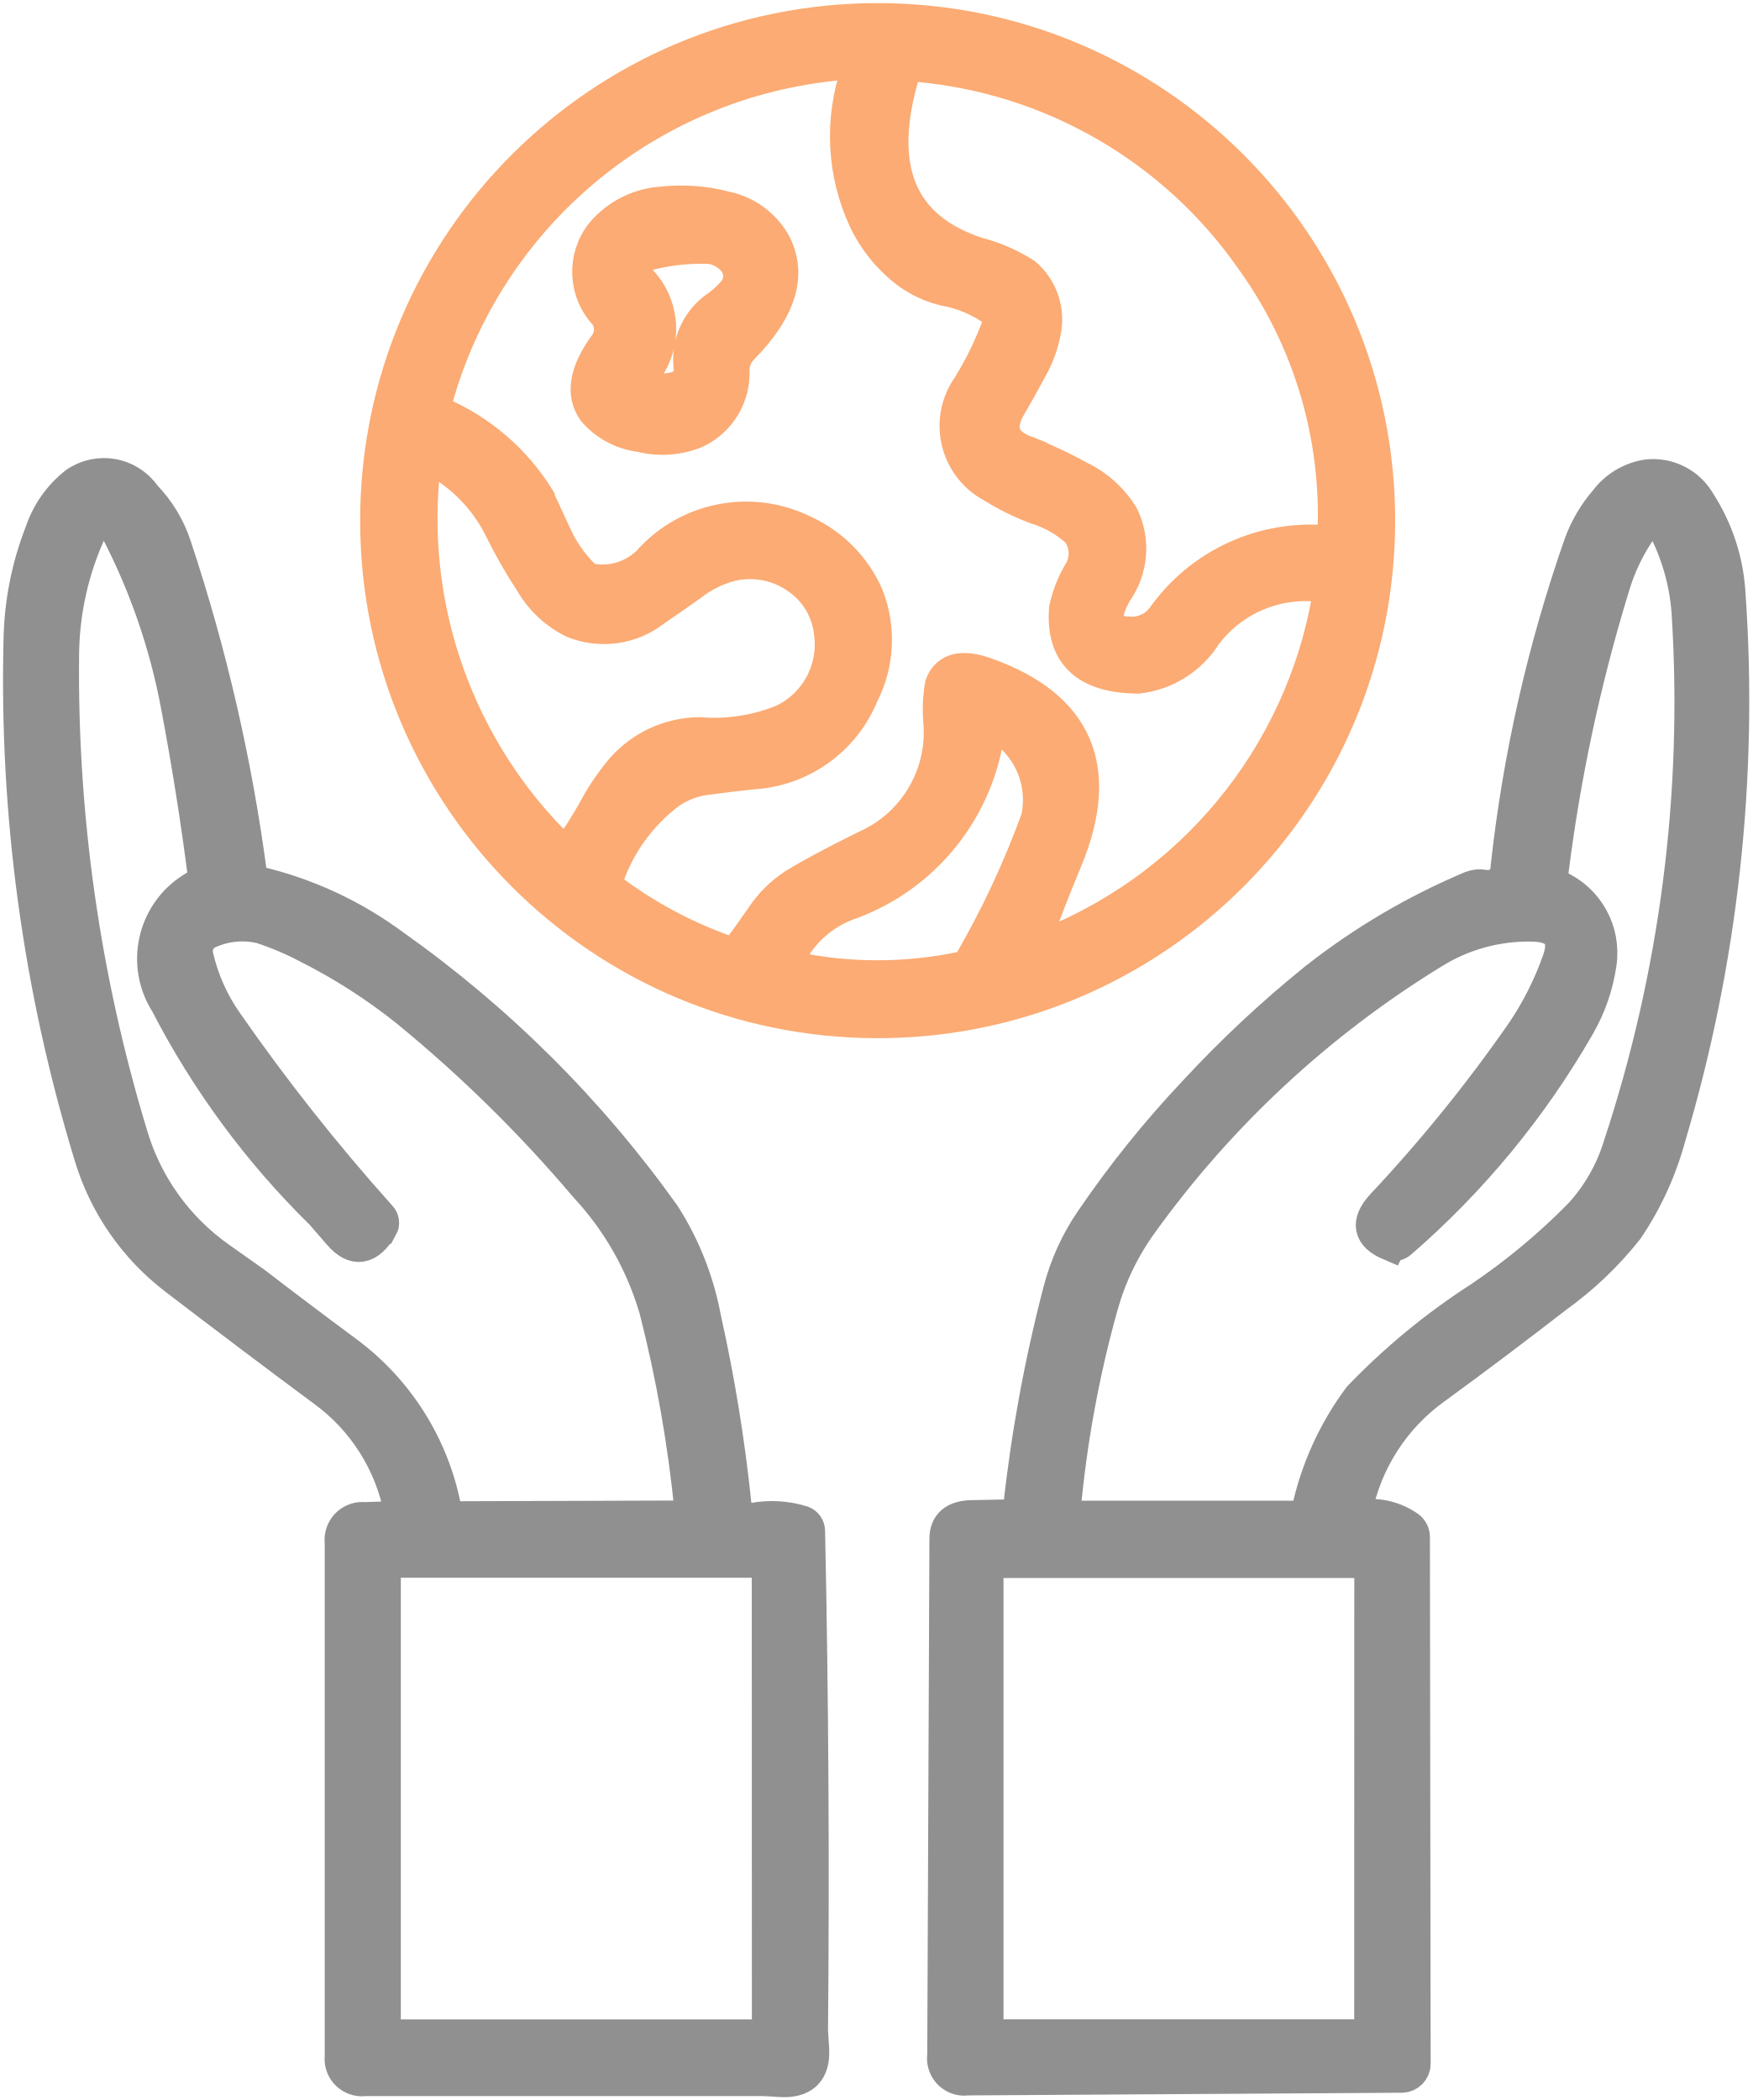
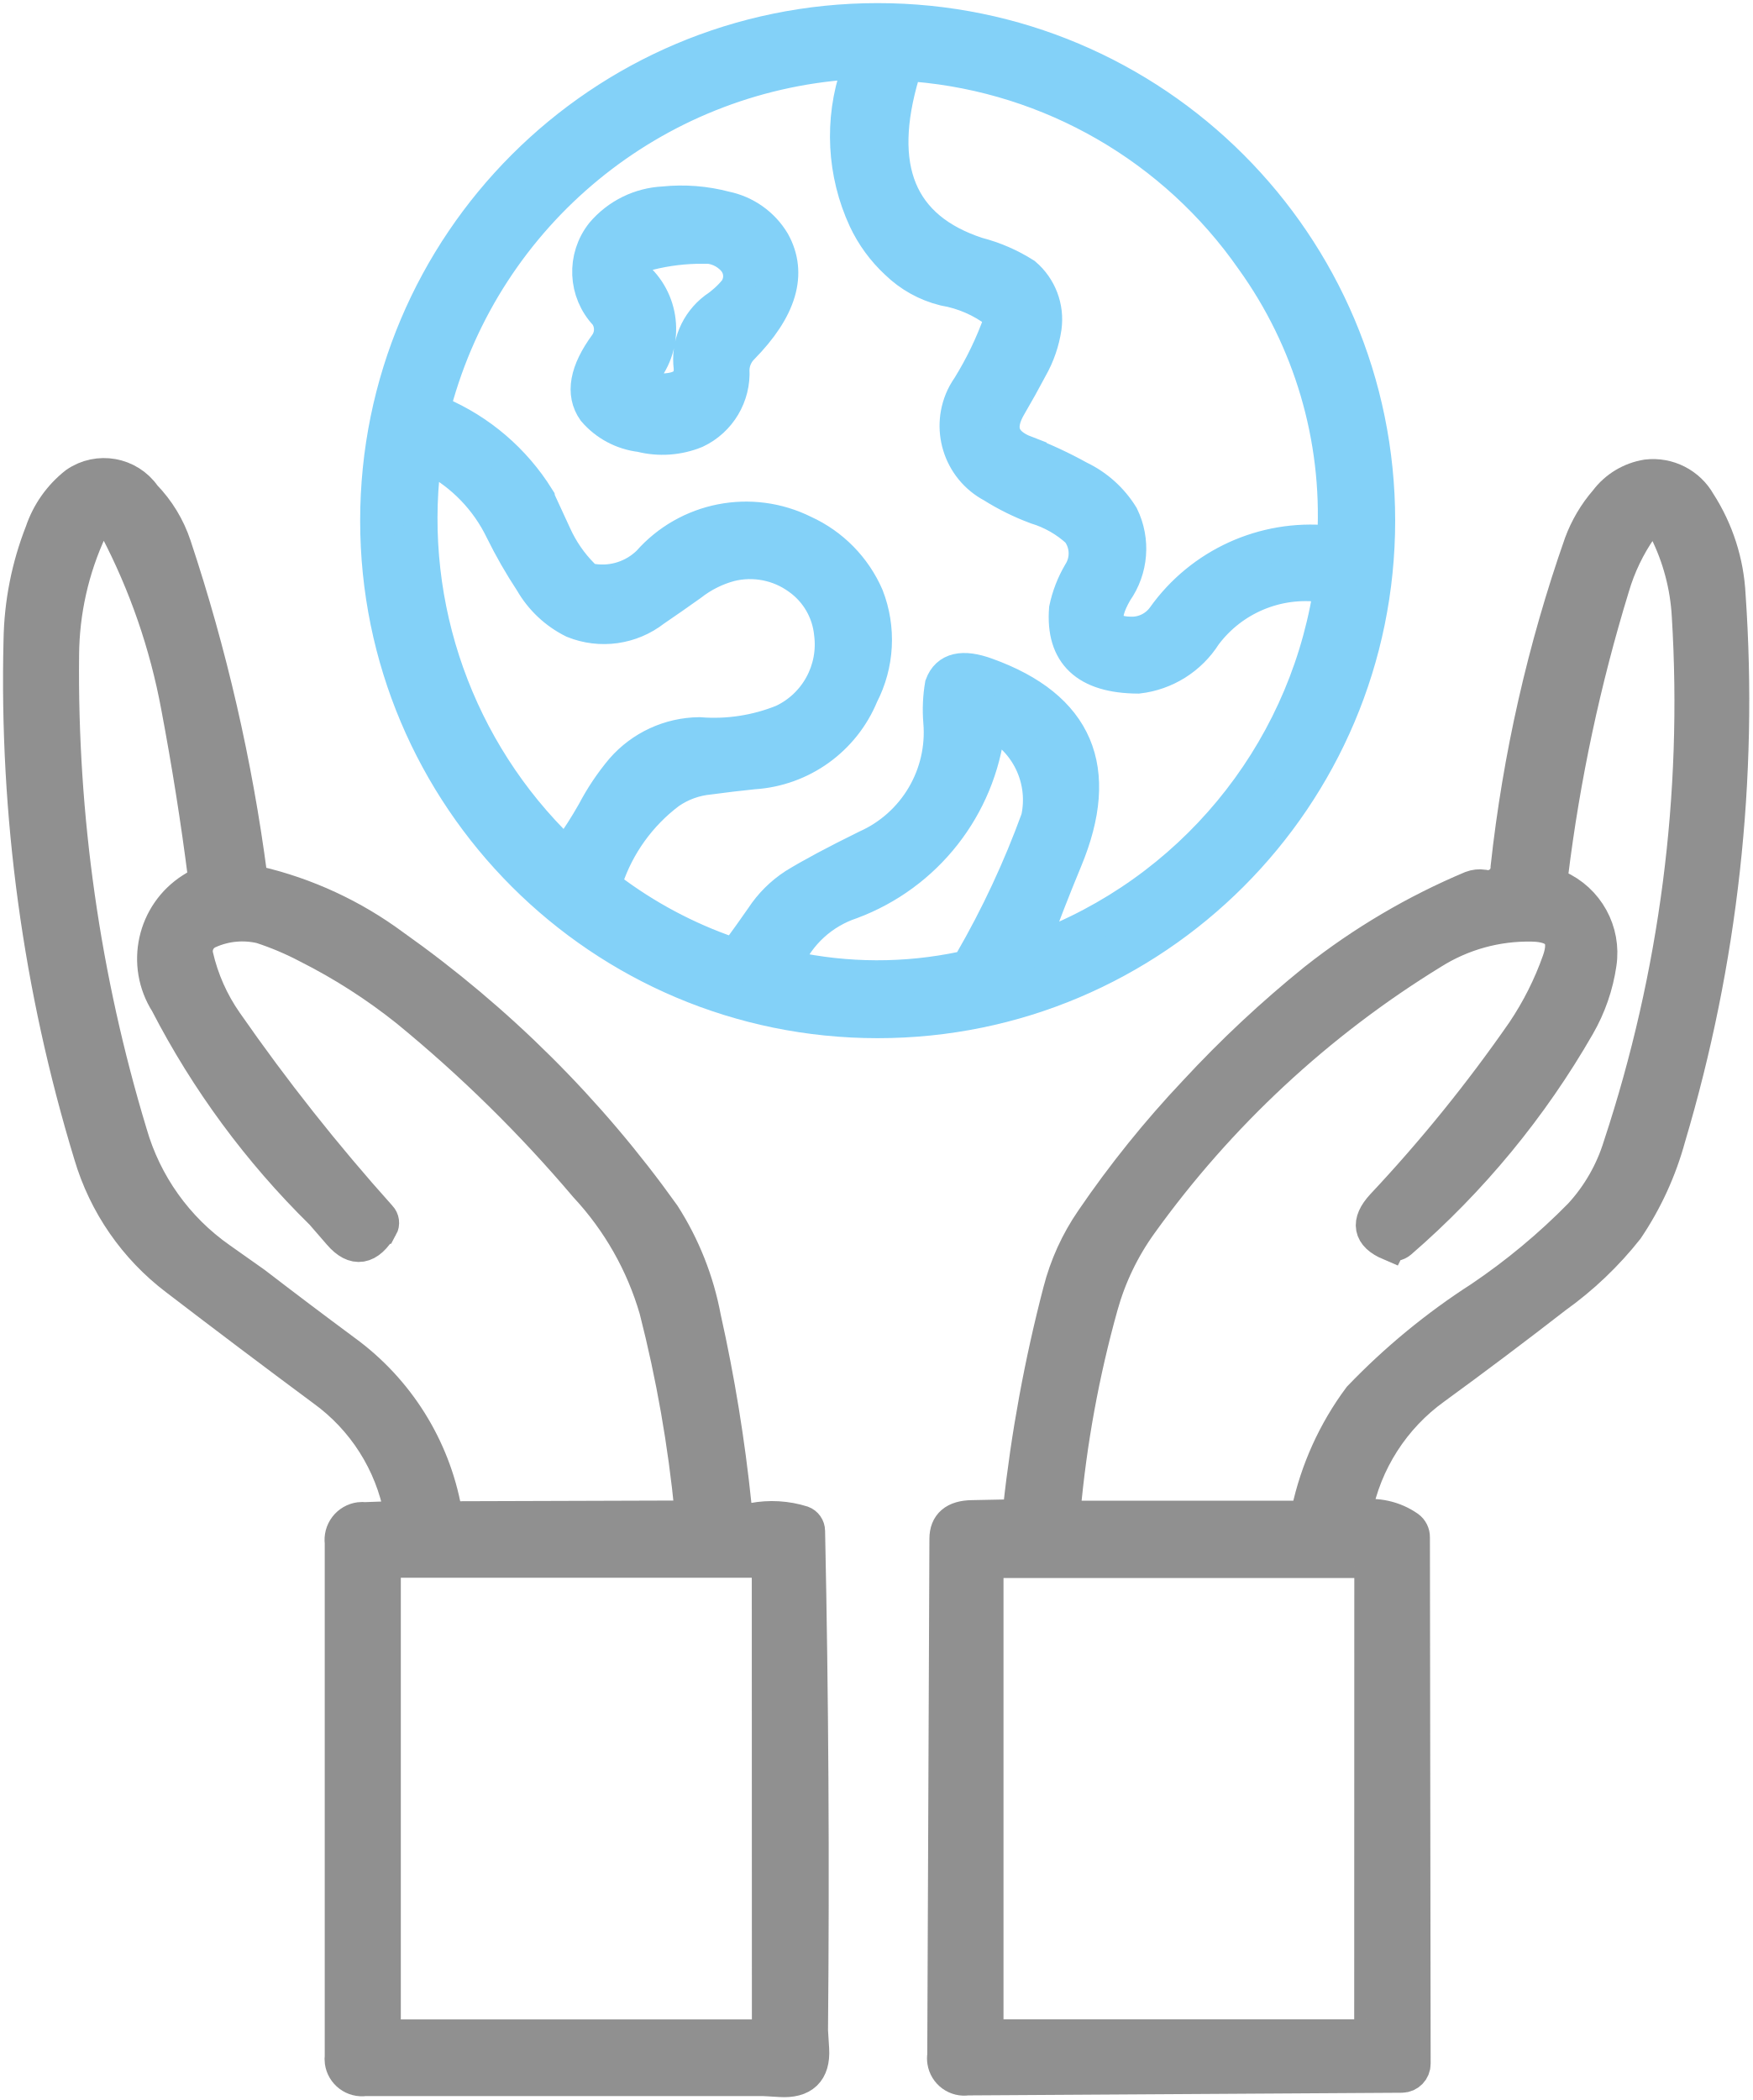
<svg xmlns="http://www.w3.org/2000/svg" id="responsable" width="33.453" height="40.076" viewBox="0 0 33.453 40.076">
  <defs>
    <clipPath id="clip-path">
      <rect id="Rectangle_239" data-name="Rectangle 239" width="33.453" height="40.076" fill="none" />
    </clipPath>
    <clipPath id="clip-path-2">
      <rect id="Rectangle_238" data-name="Rectangle 238" width="33.453" height="40.075" fill="none" />
    </clipPath>
  </defs>
  <g id="Groupe_821" data-name="Groupe 821" clip-path="url(#clip-path)">
    <g id="Groupe_820" data-name="Groupe 820" transform="translate(0 0)">
      <g id="Groupe_819" data-name="Groupe 819" clip-path="url(#clip-path-2)">
        <g id="Groupe_818" data-name="Groupe 818" transform="translate(0 0)" opacity="0.6">
          <g id="Groupe_817" data-name="Groupe 817">
            <g id="Groupe_816" data-name="Groupe 816" clip-path="url(#clip-path)">
              <g id="Groupe_815" data-name="Groupe 815" transform="translate(0 0)">
                <g id="Groupe_814" data-name="Groupe 814" clip-path="url(#clip-path-2)">
-                   <path id="Tracé_316" data-name="Tracé 316" d="M25.358,9.884A9.553,9.553,0,1,1,15.806.332a9.553,9.553,0,0,1,9.552,9.552M14.22,16.846q.476-.293,1.368-.733A2.392,2.392,0,0,0,17,13.723a2.878,2.878,0,0,1,.03-.7q.169-.449.852-.2,2.593.932,1.507,3.539-.337.815-.639,1.642c-.026.074,0,.1.07.067A8.76,8.76,0,0,0,24.429,11.3a.153.153,0,0,0-.119-.181.028.028,0,0,0-.014,0,2.41,2.41,0,0,0-2.248.943,1.735,1.735,0,0,1-1.273.8Q19.3,12.853,19.4,11.569a2.271,2.271,0,0,1,.264-.682.694.694,0,0,0-.031-.8,2.081,2.081,0,0,0-.8-.458A4.529,4.529,0,0,1,18,9.219a1.292,1.292,0,0,1-.537-1.747,1.276,1.276,0,0,1,.09-.146,6.6,6.6,0,0,0,.592-1.233.177.177,0,0,0-.053-.189,2.325,2.325,0,0,0-1.015-.442,1.994,1.994,0,0,1-.908-.506,2.643,2.643,0,0,1-.6-.821,3.767,3.767,0,0,1-.145-2.81.14.14,0,0,0-.091-.176h0a.144.144,0,0,0-.059-.006A8.834,8.834,0,0,0,7.35,7.653a.153.153,0,0,0,.081.186A4.129,4.129,0,0,1,9.315,9.453c0,.008.114.244.326.71a2.618,2.618,0,0,0,.532.77.358.358,0,0,0,.2.1,1.261,1.261,0,0,0,1.063-.346,2.474,2.474,0,0,1,2.961-.58A2.387,2.387,0,0,1,15.6,11.33a2.286,2.286,0,0,1-.1,1.879,2.392,2.392,0,0,1-2.068,1.48q-.421.043-.839.1a1.618,1.618,0,0,0-.77.28,3.464,3.464,0,0,0-1.2,1.668.157.157,0,0,0,.053.18,8.336,8.336,0,0,0,2.306,1.23.163.163,0,0,0,.178-.062c.151-.206.3-.415.445-.626a2.109,2.109,0,0,1,.616-.612m4.408-8.258a7.984,7.984,0,0,1,1.021.476,1.933,1.933,0,0,1,.816.733,1.418,1.418,0,0,1-.113,1.436q-.463.789.275.807a.753.753,0,0,0,.639-.311,3.443,3.443,0,0,1,3.14-1.435.111.111,0,0,0,.12-.1v-.006A8.346,8.346,0,0,0,22.958,4.9a8.734,8.734,0,0,0-6.429-3.71.229.229,0,0,0-.244.165q-.811,2.716,1.423,3.45a3.143,3.143,0,0,1,.9.391A1.123,1.123,0,0,1,18.994,6.2a2.219,2.219,0,0,1-.266.766c-.129.244-.262.483-.4.719q-.378.64.3.9M9.195,11.051a8.94,8.94,0,0,1-.563-.984A3.05,3.05,0,0,0,7.32,8.7a.118.118,0,0,0-.161.049h0a.125.125,0,0,0-.013.045,8.811,8.811,0,0,0,2.629,7.393.1.1,0,0,0,.138,0l.009-.012a8.09,8.09,0,0,0,.47-.733,4.471,4.471,0,0,1,.541-.807,1.979,1.979,0,0,1,1.465-.679,3.505,3.505,0,0,0,1.6-.245,1.624,1.624,0,0,0,.916-1.677,1.479,1.479,0,0,0-.612-1.055,1.58,1.58,0,0,0-1.311-.259,2.091,2.091,0,0,0-.755.377c-.23.166-.465.328-.7.488A1.553,1.553,0,0,1,10,11.805a1.9,1.9,0,0,1-.807-.757m8.878,2.722a.1.1,0,0,0-.145.021.1.1,0,0,0-.018.041A4.06,4.06,0,0,1,15.3,17.164a2.055,2.055,0,0,0-1.231,1.121.093.093,0,0,0,.046.124h0a.057.057,0,0,0,.02.007,7.827,7.827,0,0,0,3.286.01.247.247,0,0,0,.168-.124,17.175,17.175,0,0,0,1.274-2.731,1.664,1.664,0,0,0-.793-1.8" transform="translate(0.943 0.05)" fill="#f97316" />
-                   <path id="Tracé_317" data-name="Tracé 317" d="M25.359,9.885A9.553,9.553,0,1,1,15.805.333,9.553,9.553,0,0,1,25.359,9.885ZM14.22,16.847q.476-.293,1.37-.733A2.394,2.394,0,0,0,17,13.724a2.822,2.822,0,0,1,.03-.7q.167-.449.851-.2,2.593.932,1.508,3.539-.338.815-.639,1.642c-.028.074,0,.1.069.067A8.758,8.758,0,0,0,24.429,11.3a.151.151,0,0,0-.119-.18.028.028,0,0,0-.014,0,2.4,2.4,0,0,0-2.247.943,1.74,1.74,0,0,1-1.274.8Q19.3,12.854,19.4,11.57a2.271,2.271,0,0,1,.264-.682.7.7,0,0,0-.032-.8,2.078,2.078,0,0,0-.8-.457A4.519,4.519,0,0,1,18,9.22a1.293,1.293,0,0,1-.539-1.748,1.693,1.693,0,0,1,.09-.145,6.53,6.53,0,0,0,.593-1.233.179.179,0,0,0-.053-.189,2.317,2.317,0,0,0-1.015-.442,1.982,1.982,0,0,1-.908-.506,2.665,2.665,0,0,1-.6-.821,3.778,3.778,0,0,1-.145-2.81.141.141,0,0,0-.09-.177h0a.128.128,0,0,0-.059-.006A8.834,8.834,0,0,0,7.351,7.654a.153.153,0,0,0,.081.186A4.134,4.134,0,0,1,9.316,9.454c0,.008.113.244.326.71a2.611,2.611,0,0,0,.532.77.354.354,0,0,0,.2.1,1.263,1.263,0,0,0,1.063-.348,2.473,2.473,0,0,1,2.961-.58A2.391,2.391,0,0,1,15.6,11.331a2.286,2.286,0,0,1-.1,1.879,2.394,2.394,0,0,1-2.068,1.48q-.421.043-.84.1a1.61,1.61,0,0,0-.769.28,3.456,3.456,0,0,0-1.2,1.668.155.155,0,0,0,.053.18,8.314,8.314,0,0,0,2.305,1.23.162.162,0,0,0,.178-.062c.151-.206.3-.415.447-.627A2.118,2.118,0,0,1,14.22,16.847ZM18.627,8.59a8,8,0,0,1,1.022.476,1.933,1.933,0,0,1,.816.733,1.416,1.416,0,0,1-.114,1.436q-.461.791.275.807a.75.75,0,0,0,.639-.311A3.444,3.444,0,0,1,24.4,10.3a.11.11,0,0,0,.12-.1v-.006A8.345,8.345,0,0,0,22.959,4.9a8.735,8.735,0,0,0-6.43-3.714.229.229,0,0,0-.243.163Q15.475,4.069,17.709,4.8a3.151,3.151,0,0,1,.9.39A1.123,1.123,0,0,1,18.993,6.2a2.214,2.214,0,0,1-.265.768c-.129.244-.262.483-.4.719q-.38.639.3.9ZM9.2,11.052a9.056,9.056,0,0,1-.564-.984A3.062,3.062,0,0,0,7.321,8.7a.121.121,0,0,0-.162.051.1.1,0,0,0-.014.045,8.816,8.816,0,0,0,2.629,7.393.1.1,0,0,0,.139,0h0l.009-.01a7.989,7.989,0,0,0,.468-.733,4.533,4.533,0,0,1,.541-.807A1.979,1.979,0,0,1,12.4,13.96a3.508,3.508,0,0,0,1.6-.245,1.623,1.623,0,0,0,.915-1.677,1.474,1.474,0,0,0-.611-1.055,1.582,1.582,0,0,0-1.312-.259,2.1,2.1,0,0,0-.754.377c-.231.165-.465.328-.7.488A1.553,1.553,0,0,1,10,11.805,1.892,1.892,0,0,1,9.2,11.052Zm8.878,2.722a.1.1,0,0,0-.145.021.1.1,0,0,0-.018.041A4.06,4.06,0,0,1,15.3,17.168a2.055,2.055,0,0,0-1.231,1.121.093.093,0,0,0,.046.124h0a.057.057,0,0,0,.02.007,7.827,7.827,0,0,0,3.286.01.247.247,0,0,0,.168-.124,17.175,17.175,0,0,0,1.274-2.731,1.666,1.666,0,0,0-.79-1.8Z" transform="translate(0.944 0.05)" fill="none" stroke="#f97316" stroke-miterlimit="10" stroke-width="0.647" />
-                   <path id="Tracé_318" data-name="Tracé 318" d="M13.285,4.114q.5.9-.6,2.013a.636.636,0,0,0-.181.417,1.224,1.224,0,0,1-.7,1.18,1.673,1.673,0,0,1-1.052.074,1.378,1.378,0,0,1-.887-.473q-.34-.482.224-1.253a.5.5,0,0,0,0-.584,1.17,1.17,0,0,1-.067-1.539A1.628,1.628,0,0,1,11.2,3.373a3.274,3.274,0,0,1,1.173.092,1.389,1.389,0,0,1,.91.65m-1.334.09a4.135,4.135,0,0,0-1.036.124q-.482.112-.19.511a1.32,1.32,0,0,1,.041,1.822c-.134.151-.1.239.1.265q.879.11.844-.42a1.21,1.21,0,0,1,.465-1.113,1.836,1.836,0,0,0,.39-.353.474.474,0,0,0-.023-.582.74.74,0,0,0-.592-.254" transform="translate(1.47 0.506)" fill="#f97316" />
-                   <path id="Tracé_319" data-name="Tracé 319" d="M13.285,4.114q.5.9-.594,2.013a.625.625,0,0,0-.181.417,1.228,1.228,0,0,1-.7,1.18,1.674,1.674,0,0,1-1.052.074,1.381,1.381,0,0,1-.888-.473q-.338-.482.226-1.253a.5.5,0,0,0,0-.582,1.175,1.175,0,0,1-.067-1.54,1.635,1.635,0,0,1,1.17-.575,3.266,3.266,0,0,1,1.172.092A1.388,1.388,0,0,1,13.285,4.114Zm-1.334.09a4.135,4.135,0,0,0-1.036.124q-.482.112-.19.511a1.32,1.32,0,0,1,.041,1.822c-.134.151-.1.239.1.265q.879.11.844-.42a1.208,1.208,0,0,1,.465-1.112,1.815,1.815,0,0,0,.391-.353.475.475,0,0,0-.023-.582A.744.744,0,0,0,11.951,4.2Z" transform="translate(1.47 0.506)" fill="none" stroke="#f97316" stroke-miterlimit="10" stroke-width="0.647" />
+                   <path id="Tracé_316" data-name="Tracé 316" d="M25.358,9.884A9.553,9.553,0,1,1,15.806.332a9.553,9.553,0,0,1,9.552,9.552M14.22,16.846q.476-.293,1.368-.733A2.392,2.392,0,0,0,17,13.723a2.878,2.878,0,0,1,.03-.7q.169-.449.852-.2,2.593.932,1.507,3.539-.337.815-.639,1.642c-.026.074,0,.1.07.067A8.76,8.76,0,0,0,24.429,11.3a.153.153,0,0,0-.119-.181.028.028,0,0,0-.014,0,2.41,2.41,0,0,0-2.248.943,1.735,1.735,0,0,1-1.273.8Q19.3,12.853,19.4,11.569a2.271,2.271,0,0,1,.264-.682.694.694,0,0,0-.031-.8,2.081,2.081,0,0,0-.8-.458A4.529,4.529,0,0,1,18,9.219a1.292,1.292,0,0,1-.537-1.747,1.276,1.276,0,0,1,.09-.146,6.6,6.6,0,0,0,.592-1.233.177.177,0,0,0-.053-.189,2.325,2.325,0,0,0-1.015-.442,1.994,1.994,0,0,1-.908-.506,2.643,2.643,0,0,1-.6-.821,3.767,3.767,0,0,1-.145-2.81.14.14,0,0,0-.091-.176h0a.144.144,0,0,0-.059-.006A8.834,8.834,0,0,0,7.35,7.653a.153.153,0,0,0,.081.186A4.129,4.129,0,0,1,9.315,9.453c0,.008.114.244.326.71a2.618,2.618,0,0,0,.532.77.358.358,0,0,0,.2.1,1.261,1.261,0,0,0,1.063-.346,2.474,2.474,0,0,1,2.961-.58A2.387,2.387,0,0,1,15.6,11.33a2.286,2.286,0,0,1-.1,1.879,2.392,2.392,0,0,1-2.068,1.48q-.421.043-.839.1a1.618,1.618,0,0,0-.77.28,3.464,3.464,0,0,0-1.2,1.668.157.157,0,0,0,.053.18,8.336,8.336,0,0,0,2.306,1.23.163.163,0,0,0,.178-.062c.151-.206.3-.415.445-.626a2.109,2.109,0,0,1,.616-.612m4.408-8.258a7.984,7.984,0,0,1,1.021.476,1.933,1.933,0,0,1,.816.733,1.418,1.418,0,0,1-.113,1.436q-.463.789.275.807a.753.753,0,0,0,.639-.311,3.443,3.443,0,0,1,3.14-1.435.111.111,0,0,0,.12-.1v-.006A8.346,8.346,0,0,0,22.958,4.9a8.734,8.734,0,0,0-6.429-3.71.229.229,0,0,0-.244.165q-.811,2.716,1.423,3.45a3.143,3.143,0,0,1,.9.391A1.123,1.123,0,0,1,18.994,6.2a2.219,2.219,0,0,1-.266.766c-.129.244-.262.483-.4.719q-.378.64.3.9M9.195,11.051a8.94,8.94,0,0,1-.563-.984A3.05,3.05,0,0,0,7.32,8.7a.118.118,0,0,0-.161.049h0a.125.125,0,0,0-.013.045,8.811,8.811,0,0,0,2.629,7.393.1.1,0,0,0,.138,0l.009-.012a8.09,8.09,0,0,0,.47-.733,4.471,4.471,0,0,1,.541-.807,1.979,1.979,0,0,1,1.465-.679,3.505,3.505,0,0,0,1.6-.245,1.624,1.624,0,0,0,.916-1.677,1.479,1.479,0,0,0-.612-1.055,1.58,1.58,0,0,0-1.311-.259,2.091,2.091,0,0,0-.755.377c-.23.166-.465.328-.7.488A1.553,1.553,0,0,1,10,11.805a1.9,1.9,0,0,1-.807-.757m8.878,2.722a.1.1,0,0,0-.145.021.1.1,0,0,0-.018.041A4.06,4.06,0,0,1,15.3,17.164a2.055,2.055,0,0,0-1.231,1.121.093.093,0,0,0,.046.124h0a.057.057,0,0,0,.02.007,7.827,7.827,0,0,0,3.286.01.247.247,0,0,0,.168-.124,17.175,17.175,0,0,0,1.274-2.731,1.664,1.664,0,0,0-.793-1.8" transform="translate(0.943 0.05)" fill="#31b2f4" />
+                   <path id="Tracé_317" data-name="Tracé 317" d="M25.359,9.885A9.553,9.553,0,1,1,15.805.333,9.553,9.553,0,0,1,25.359,9.885ZM14.22,16.847q.476-.293,1.37-.733A2.394,2.394,0,0,0,17,13.724a2.822,2.822,0,0,1,.03-.7q.167-.449.851-.2,2.593.932,1.508,3.539-.338.815-.639,1.642c-.028.074,0,.1.069.067A8.758,8.758,0,0,0,24.429,11.3a.151.151,0,0,0-.119-.18.028.028,0,0,0-.014,0,2.4,2.4,0,0,0-2.247.943,1.74,1.74,0,0,1-1.274.8Q19.3,12.854,19.4,11.57a2.271,2.271,0,0,1,.264-.682.7.7,0,0,0-.032-.8,2.078,2.078,0,0,0-.8-.457A4.519,4.519,0,0,1,18,9.22a1.293,1.293,0,0,1-.539-1.748,1.693,1.693,0,0,1,.09-.145,6.53,6.53,0,0,0,.593-1.233.179.179,0,0,0-.053-.189,2.317,2.317,0,0,0-1.015-.442,1.982,1.982,0,0,1-.908-.506,2.665,2.665,0,0,1-.6-.821,3.778,3.778,0,0,1-.145-2.81.141.141,0,0,0-.09-.177h0a.128.128,0,0,0-.059-.006A8.834,8.834,0,0,0,7.351,7.654a.153.153,0,0,0,.081.186A4.134,4.134,0,0,1,9.316,9.454c0,.008.113.244.326.71a2.611,2.611,0,0,0,.532.77.354.354,0,0,0,.2.1,1.263,1.263,0,0,0,1.063-.348,2.473,2.473,0,0,1,2.961-.58A2.391,2.391,0,0,1,15.6,11.331a2.286,2.286,0,0,1-.1,1.879,2.394,2.394,0,0,1-2.068,1.48q-.421.043-.84.1a1.61,1.61,0,0,0-.769.28,3.456,3.456,0,0,0-1.2,1.668.155.155,0,0,0,.053.18,8.314,8.314,0,0,0,2.305,1.23.162.162,0,0,0,.178-.062c.151-.206.3-.415.447-.627A2.118,2.118,0,0,1,14.22,16.847ZM18.627,8.59a8,8,0,0,1,1.022.476,1.933,1.933,0,0,1,.816.733,1.416,1.416,0,0,1-.114,1.436q-.461.791.275.807a.75.75,0,0,0,.639-.311A3.444,3.444,0,0,1,24.4,10.3a.11.11,0,0,0,.12-.1v-.006A8.345,8.345,0,0,0,22.959,4.9a8.735,8.735,0,0,0-6.43-3.714.229.229,0,0,0-.243.163Q15.475,4.069,17.709,4.8a3.151,3.151,0,0,1,.9.39A1.123,1.123,0,0,1,18.993,6.2a2.214,2.214,0,0,1-.265.768c-.129.244-.262.483-.4.719q-.38.639.3.9ZM9.2,11.052a9.056,9.056,0,0,1-.564-.984A3.062,3.062,0,0,0,7.321,8.7a.121.121,0,0,0-.162.051.1.1,0,0,0-.014.045,8.816,8.816,0,0,0,2.629,7.393.1.1,0,0,0,.139,0h0l.009-.01a7.989,7.989,0,0,0,.468-.733,4.533,4.533,0,0,1,.541-.807A1.979,1.979,0,0,1,12.4,13.96a3.508,3.508,0,0,0,1.6-.245,1.623,1.623,0,0,0,.915-1.677,1.474,1.474,0,0,0-.611-1.055,1.582,1.582,0,0,0-1.312-.259,2.1,2.1,0,0,0-.754.377c-.231.165-.465.328-.7.488A1.553,1.553,0,0,1,10,11.805,1.892,1.892,0,0,1,9.2,11.052Zm8.878,2.722a.1.1,0,0,0-.145.021.1.1,0,0,0-.018.041A4.06,4.06,0,0,1,15.3,17.168a2.055,2.055,0,0,0-1.231,1.121.093.093,0,0,0,.046.124h0a.057.057,0,0,0,.02.007,7.827,7.827,0,0,0,3.286.01.247.247,0,0,0,.168-.124,17.175,17.175,0,0,0,1.274-2.731,1.666,1.666,0,0,0-.79-1.8Z" transform="translate(0.944 0.05)" fill="none" stroke="#31b2f4" stroke-miterlimit="10" stroke-width="0.647" />
+                   <path id="Tracé_318" data-name="Tracé 318" d="M13.285,4.114q.5.9-.6,2.013a.636.636,0,0,0-.181.417,1.224,1.224,0,0,1-.7,1.18,1.673,1.673,0,0,1-1.052.074,1.378,1.378,0,0,1-.887-.473q-.34-.482.224-1.253a.5.5,0,0,0,0-.584,1.17,1.17,0,0,1-.067-1.539A1.628,1.628,0,0,1,11.2,3.373a3.274,3.274,0,0,1,1.173.092,1.389,1.389,0,0,1,.91.65m-1.334.09a4.135,4.135,0,0,0-1.036.124q-.482.112-.19.511a1.32,1.32,0,0,1,.041,1.822c-.134.151-.1.239.1.265q.879.11.844-.42a1.21,1.21,0,0,1,.465-1.113,1.836,1.836,0,0,0,.39-.353.474.474,0,0,0-.023-.582.74.74,0,0,0-.592-.254" transform="translate(1.47 0.506)" fill="#31b2f4" />
+                   <path id="Tracé_319" data-name="Tracé 319" d="M13.285,4.114q.5.9-.594,2.013a.625.625,0,0,0-.181.417,1.228,1.228,0,0,1-.7,1.18,1.674,1.674,0,0,1-1.052.074,1.381,1.381,0,0,1-.888-.473q-.338-.482.226-1.253a.5.5,0,0,0,0-.582,1.175,1.175,0,0,1-.067-1.54,1.635,1.635,0,0,1,1.17-.575,3.266,3.266,0,0,1,1.172.092A1.388,1.388,0,0,1,13.285,4.114Zm-1.334.09a4.135,4.135,0,0,0-1.036.124q-.482.112-.19.511a1.32,1.32,0,0,1,.041,1.822c-.134.151-.1.239.1.265q.879.11.844-.42a1.208,1.208,0,0,1,.465-1.112,1.815,1.815,0,0,0,.391-.353.475.475,0,0,0-.023-.582A.744.744,0,0,0,11.951,4.2Z" transform="translate(1.47 0.506)" fill="none" stroke="#31b2f4" stroke-miterlimit="10" stroke-width="0.647" />
                  <path id="Tracé_320" data-name="Tracé 320" d="M4.862,15.664a7.072,7.072,0,0,1,2.59,1.2A21.79,21.79,0,0,1,12.61,22a5.5,5.5,0,0,1,.777,1.961,30.985,30.985,0,0,1,.582,3.574.31.31,0,0,0,.338.28h.018a1.938,1.938,0,0,1,.936.055.172.172,0,0,1,.112.16q.1,4.761.056,9.525c0,.008.007.13.022.366q.036.628-.612.587c-.2-.013-.306-.018-.326-.018h-7.6a.391.391,0,0,1-.442-.333.434.434,0,0,1,0-.109V28.253a.4.4,0,0,1,.344-.451.442.442,0,0,1,.1,0l.587-.021a.1.1,0,0,0,.1-.1.044.044,0,0,0,0-.017,3.725,3.725,0,0,0-1.486-2.337q-1.41-1.046-2.8-2.111a4.612,4.612,0,0,1-1.637-2.37A31.047,31.047,0,0,1,.341,11.028,5.9,5.9,0,0,1,.749,8.966,1.972,1.972,0,0,1,1.4,8.044a.936.936,0,0,1,1.3.232l.006.008a2.473,2.473,0,0,1,.573.944,34.016,34.016,0,0,1,1.448,6.3.165.165,0,0,0,.123.14m2.359,6.561q-.363.621-.786.13c-.219-.253-.334-.387-.346-.4a15.7,15.7,0,0,1-2.953-4.005,1.568,1.568,0,0,1,.485-2.164,1.466,1.466,0,0,1,.177-.1.155.155,0,0,0,.067-.146q-.205-1.609-.516-3.255A12.1,12.1,0,0,0,2.175,8.9q-.259-.5-.5.012a5.794,5.794,0,0,0-.539,2.4,30.374,30.374,0,0,0,1.3,9.127,4.412,4.412,0,0,0,1.711,2.4l.661.467q.856.658,1.723,1.3a4.841,4.841,0,0,1,1.909,3.042.17.17,0,0,0,.167.137l4.434-.014a.107.107,0,0,0,.107-.1v-.013a25.589,25.589,0,0,0-.677-3.857,5.853,5.853,0,0,0-1.337-2.356,26.291,26.291,0,0,0-3.41-3.353,10.889,10.889,0,0,0-1.9-1.219,5.683,5.683,0,0,0-.888-.376,1.565,1.565,0,0,0-1,.094.407.407,0,0,0-.238.465,3.622,3.622,0,0,0,.566,1.273A38.147,38.147,0,0,0,7.2,22.04a.158.158,0,0,1,.022.186m7.4,6.434a.062.062,0,0,0-.062-.062H7.338a.063.063,0,0,0-.062.062v8.952a.063.063,0,0,0,.062.062h7.223a.062.062,0,0,0,.062-.062Z" transform="translate(0.05 1.188)" fill="#464646" />
                  <path id="Tracé_321" data-name="Tracé 321" d="M4.862,15.664a7.072,7.072,0,0,1,2.59,1.2A21.79,21.79,0,0,1,12.61,22a5.5,5.5,0,0,1,.777,1.961,30.985,30.985,0,0,1,.582,3.574.31.31,0,0,0,.338.28h.018a1.938,1.938,0,0,1,.936.055.172.172,0,0,1,.112.16q.1,4.761.056,9.525c0,.008.007.13.022.366q.036.628-.612.587c-.2-.013-.306-.018-.326-.018h-7.6a.391.391,0,0,1-.442-.333.434.434,0,0,1,0-.109V28.253a.4.4,0,0,1,.344-.451.442.442,0,0,1,.1,0l.587-.021a.1.1,0,0,0,.1-.1.044.044,0,0,0,0-.017,3.725,3.725,0,0,0-1.486-2.337q-1.41-1.046-2.8-2.111a4.612,4.612,0,0,1-1.637-2.37A31.047,31.047,0,0,1,.341,11.028,5.9,5.9,0,0,1,.749,8.966,1.972,1.972,0,0,1,1.4,8.044a.936.936,0,0,1,1.3.232l.006.008a2.473,2.473,0,0,1,.573.944,34.016,34.016,0,0,1,1.448,6.3A.163.163,0,0,0,4.862,15.664Zm2.359,6.561q-.363.621-.786.13c-.219-.253-.335-.387-.348-.4a15.72,15.72,0,0,1-2.952-4.005,1.568,1.568,0,0,1,.482-2.165,1.444,1.444,0,0,1,.176-.1.155.155,0,0,0,.067-.146q-.205-1.609-.516-3.255A12.1,12.1,0,0,0,2.175,8.9q-.259-.5-.5.012a5.794,5.794,0,0,0-.539,2.4,30.374,30.374,0,0,0,1.3,9.127,4.412,4.412,0,0,0,1.711,2.4l.661.467q.856.658,1.723,1.3a4.841,4.841,0,0,1,1.909,3.042.17.17,0,0,0,.167.137l4.434-.014a.107.107,0,0,0,.107-.1v-.013a25.589,25.589,0,0,0-.677-3.857,5.853,5.853,0,0,0-1.337-2.356,26.291,26.291,0,0,0-3.41-3.353,10.889,10.889,0,0,0-1.9-1.219,5.683,5.683,0,0,0-.888-.376,1.565,1.565,0,0,0-1,.094.407.407,0,0,0-.238.465,3.622,3.622,0,0,0,.566,1.273A38.147,38.147,0,0,0,7.2,22.04a.157.157,0,0,1,.024.185Zm7.4,6.435a.062.062,0,0,0-.062-.062H7.338a.063.063,0,0,0-.062.062v8.952a.063.063,0,0,0,.062.062h7.223a.062.062,0,0,0,.062-.062Z" transform="translate(0.05 1.188)" fill="none" stroke="#464646" stroke-miterlimit="10" stroke-width="0.647" />
                  <path id="Tracé_322" data-name="Tracé 322" d="M23.591,27.754a1.251,1.251,0,0,1,.921.208.218.218,0,0,1,.092.182l.014,10.049a.229.229,0,0,1-.224.231l-8.293.051a.389.389,0,0,1-.443-.325.4.4,0,0,1,0-.117l.041-9.859q0-.4.487-.414l.794-.016c.062,0,.113-.062.124-.147a28.77,28.77,0,0,1,.761-4.143,4.264,4.264,0,0,1,.618-1.359,19.712,19.712,0,0,1,1.969-2.446A21.507,21.507,0,0,1,22.74,17.51a12.836,12.836,0,0,1,2.982-1.759.444.444,0,0,1,.222-.025.371.371,0,0,0,.453-.268.4.4,0,0,0,.012-.1,27.885,27.885,0,0,1,1.4-6.171,2.633,2.633,0,0,1,.483-.817A1.206,1.206,0,0,1,29.07,7.9a1,1,0,0,1,.993.505,3.579,3.579,0,0,1,.566,1.767,29.14,29.14,0,0,1-1.144,10.341,5.9,5.9,0,0,1-.8,1.746,6.707,6.707,0,0,1-1.359,1.294q-1.143.886-2.311,1.739A3.792,3.792,0,0,0,23.5,27.655a.08.08,0,0,0,.062.093.061.061,0,0,0,.029,0m.571-5.211q-.575-.245-.136-.723A29,29,0,0,0,26.709,18.5a6,6,0,0,0,.679-1.351q.243-.684-.519-.694a3.449,3.449,0,0,0-1.9.527,19.268,19.268,0,0,0-5.565,5.176,4.978,4.978,0,0,0-.754,1.573,21.8,21.8,0,0,0-.716,3.92.106.106,0,0,0,.091.12h4.438a.15.15,0,0,0,.14-.114,5.607,5.607,0,0,1,.983-2.173A12.713,12.713,0,0,1,25.9,23.576,12.38,12.38,0,0,0,27.8,22a3.439,3.439,0,0,0,.756-1.319,27,27,0,0,0,1.311-10.12,4.177,4.177,0,0,0-.434-1.635.285.285,0,0,0-.383-.124.281.281,0,0,0-.1.089,3.838,3.838,0,0,0-.536,1.118A32.2,32.2,0,0,0,27.243,15.5a.239.239,0,0,0,.116.235,1.374,1.374,0,0,1,.807,1.465,3.311,3.311,0,0,1-.409,1.18,15.961,15.961,0,0,1-3.4,4.126.185.185,0,0,1-.194.032M23.806,28.7a.1.1,0,0,0-.1-.1H16.567a.1.1,0,0,0-.1.1v8.871a.1.1,0,0,0,.1.1h7.139a.1.1,0,0,0,.1-.1Z" transform="translate(2.362 1.191)" fill="#464646" />
                  <path id="Tracé_323" data-name="Tracé 323" d="M23.591,27.754a1.256,1.256,0,0,1,.921.208.222.222,0,0,1,.092.183l.014,10.047a.229.229,0,0,1-.224.231l-8.293.051a.387.387,0,0,1-.443-.323.372.372,0,0,1,0-.119l.041-9.857q0-.406.487-.414l.794-.016c.062,0,.113-.062.124-.148a28.754,28.754,0,0,1,.761-4.142,4.27,4.27,0,0,1,.618-1.36,19.8,19.8,0,0,1,1.969-2.446A21.626,21.626,0,0,1,22.74,17.51a12.876,12.876,0,0,1,2.982-1.759.442.442,0,0,1,.222-.024.374.374,0,0,0,.453-.269.4.4,0,0,0,.012-.1,27.806,27.806,0,0,1,1.4-6.171,2.638,2.638,0,0,1,.483-.818A1.21,1.21,0,0,1,29.07,7.9a1.006,1.006,0,0,1,.993.506,3.583,3.583,0,0,1,.566,1.765,29.163,29.163,0,0,1-1.144,10.341,5.89,5.89,0,0,1-.8,1.746,6.72,6.72,0,0,1-1.36,1.295q-1.141.886-2.31,1.738A3.8,3.8,0,0,0,23.5,27.655a.082.082,0,0,0,.062.094A.076.076,0,0,0,23.591,27.754Zm.571-5.211q-.575-.245-.136-.723A28.9,28.9,0,0,0,26.712,18.5a6,6,0,0,0,.679-1.351q.243-.684-.519-.694a3.442,3.442,0,0,0-1.9.527,19.246,19.246,0,0,0-5.566,5.177,4.972,4.972,0,0,0-.754,1.572,21.808,21.808,0,0,0-.716,3.921.105.105,0,0,0,.091.119h4.438a.149.149,0,0,0,.14-.113,5.612,5.612,0,0,1,.983-2.174A12.768,12.768,0,0,1,25.9,23.581,12.37,12.37,0,0,0,27.8,22a3.435,3.435,0,0,0,.756-1.318,27,27,0,0,0,1.311-10.12,4.177,4.177,0,0,0-.434-1.637.285.285,0,0,0-.383-.124.292.292,0,0,0-.1.089,3.852,3.852,0,0,0-.536,1.118A32.1,32.1,0,0,0,27.243,15.5a.24.24,0,0,0,.116.235,1.374,1.374,0,0,1,.807,1.465,3.319,3.319,0,0,1-.409,1.18,15.961,15.961,0,0,1-3.4,4.126.188.188,0,0,1-.193.033ZM23.808,28.7a.1.1,0,0,0-.1-.1H16.566a.1.1,0,0,0-.1.1v8.869a.1.1,0,0,0,.1.1h7.14a.1.1,0,0,0,.1-.1Z" transform="translate(2.362 1.191)" fill="none" stroke="#464646" stroke-miterlimit="10" stroke-width="0.647" />
                </g>
              </g>
            </g>
          </g>
        </g>
      </g>
    </g>
  </g>
</svg>
